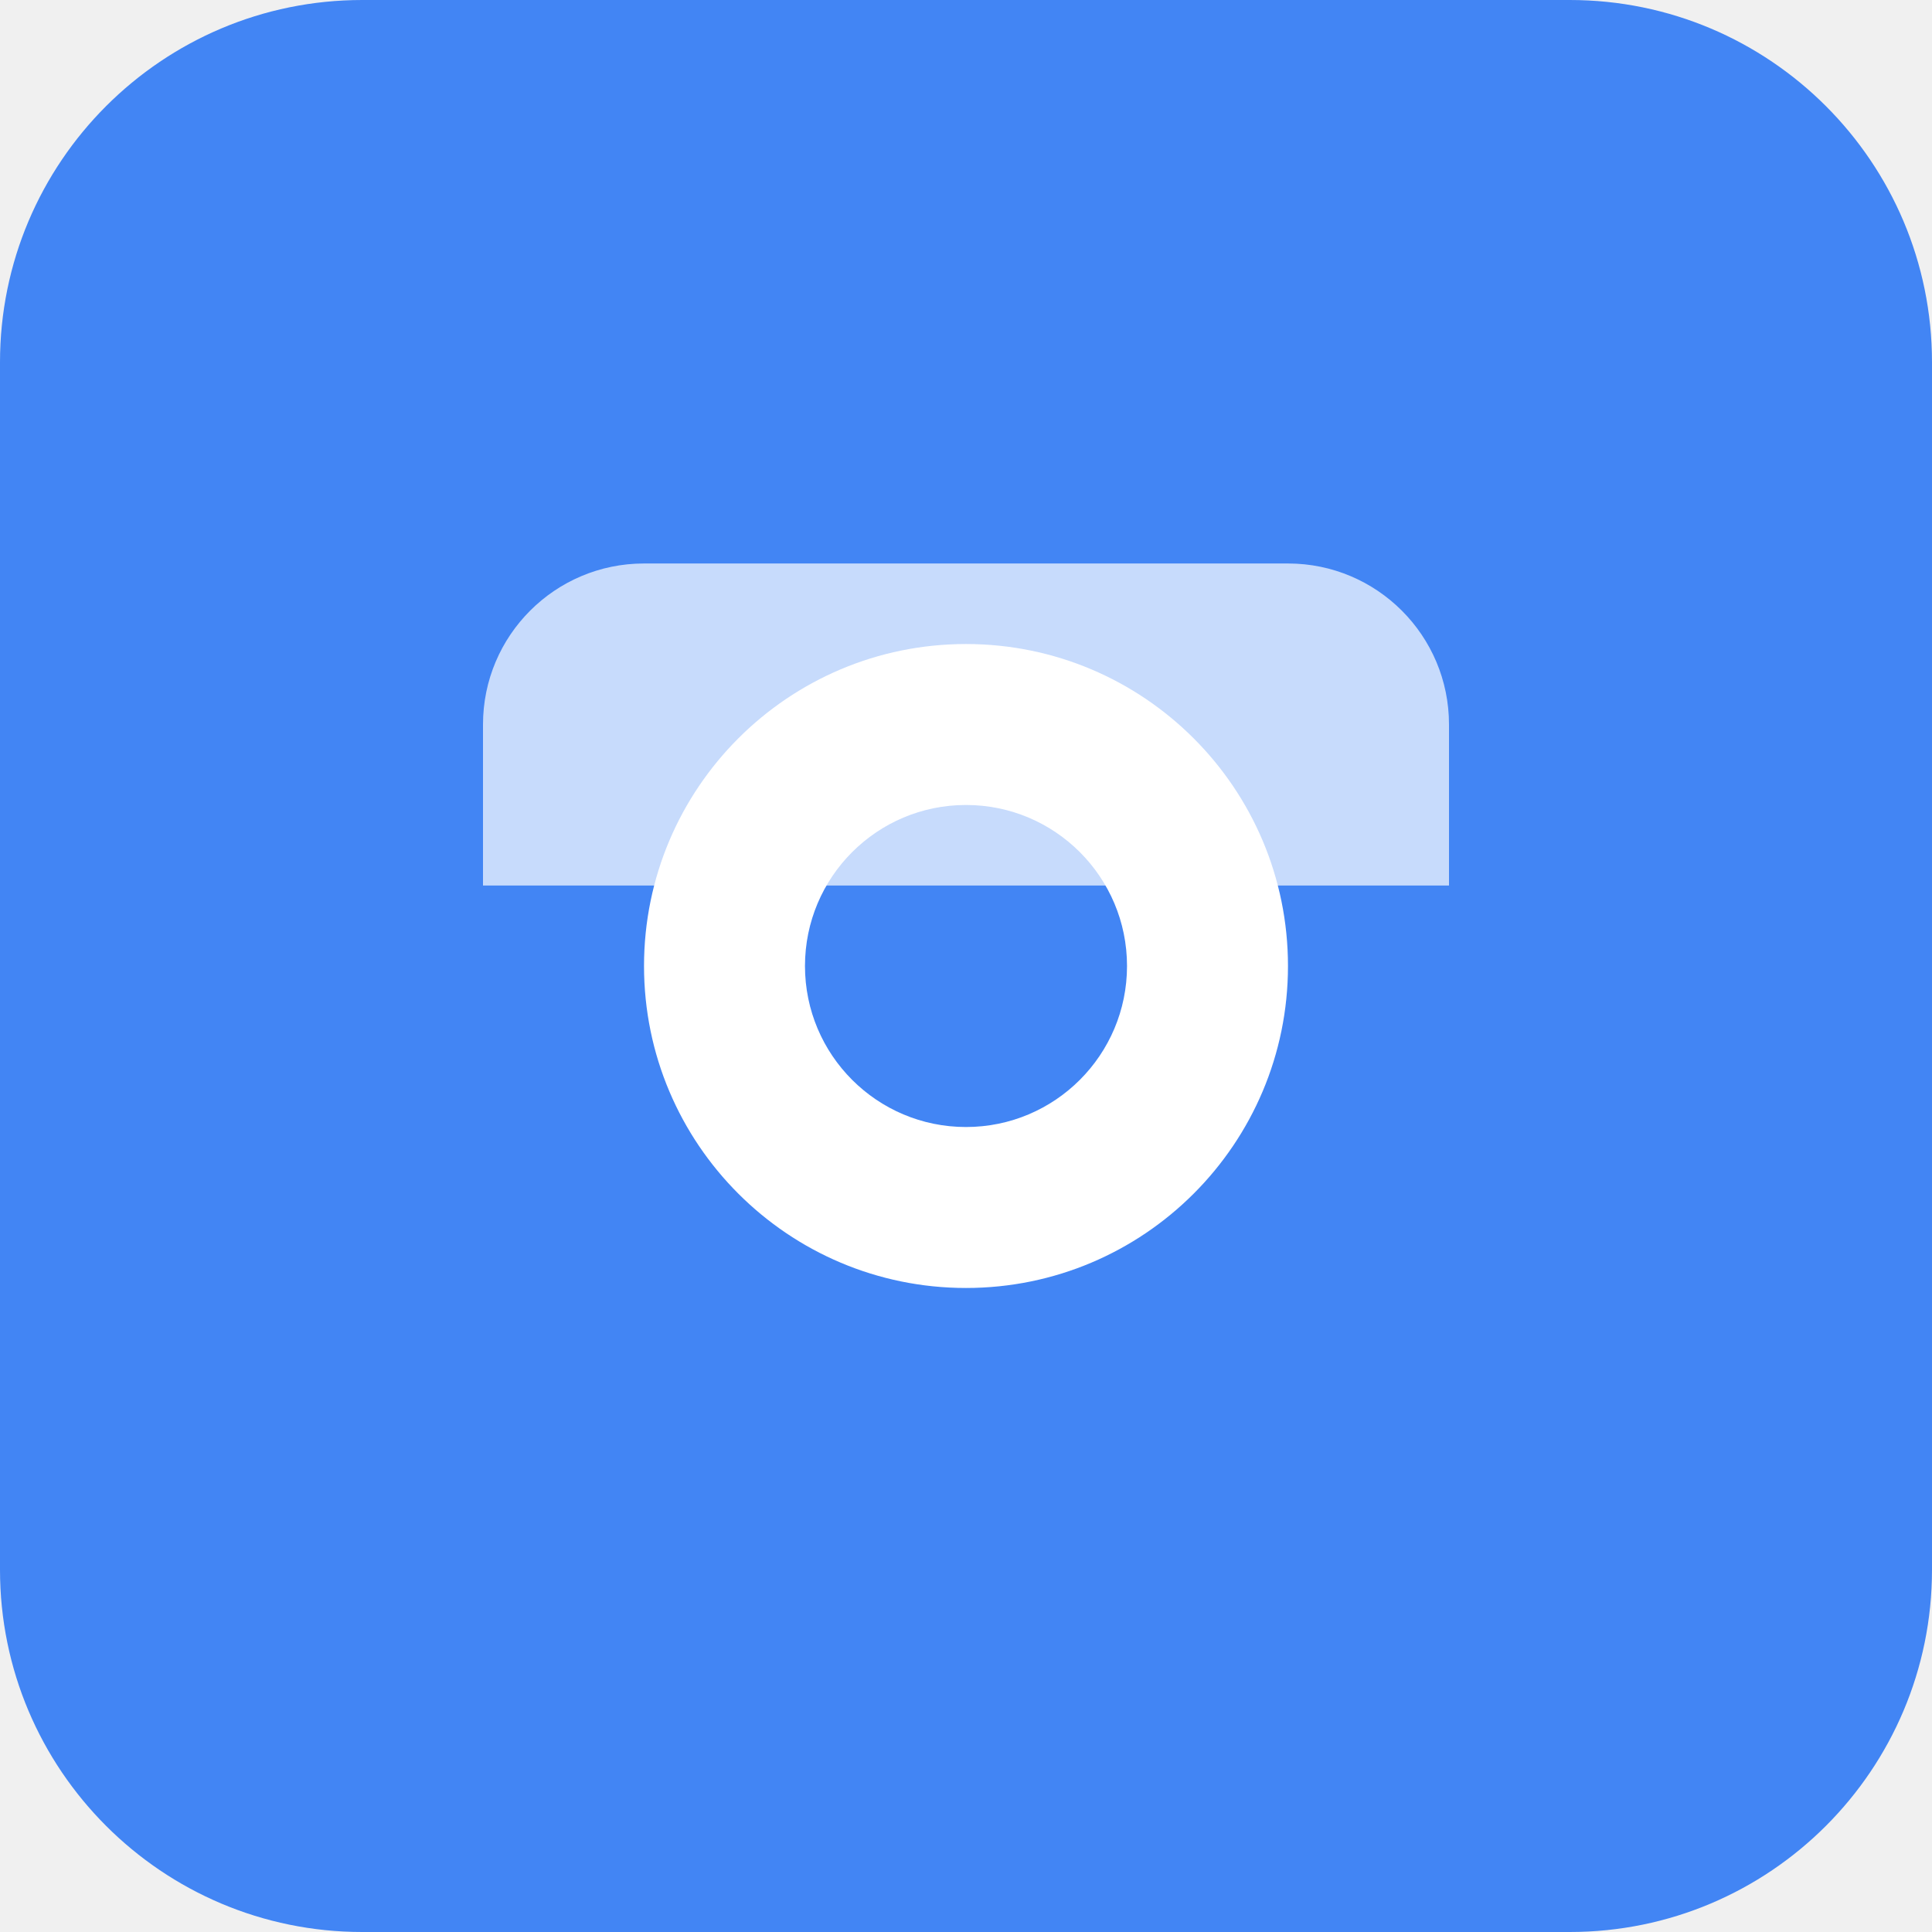
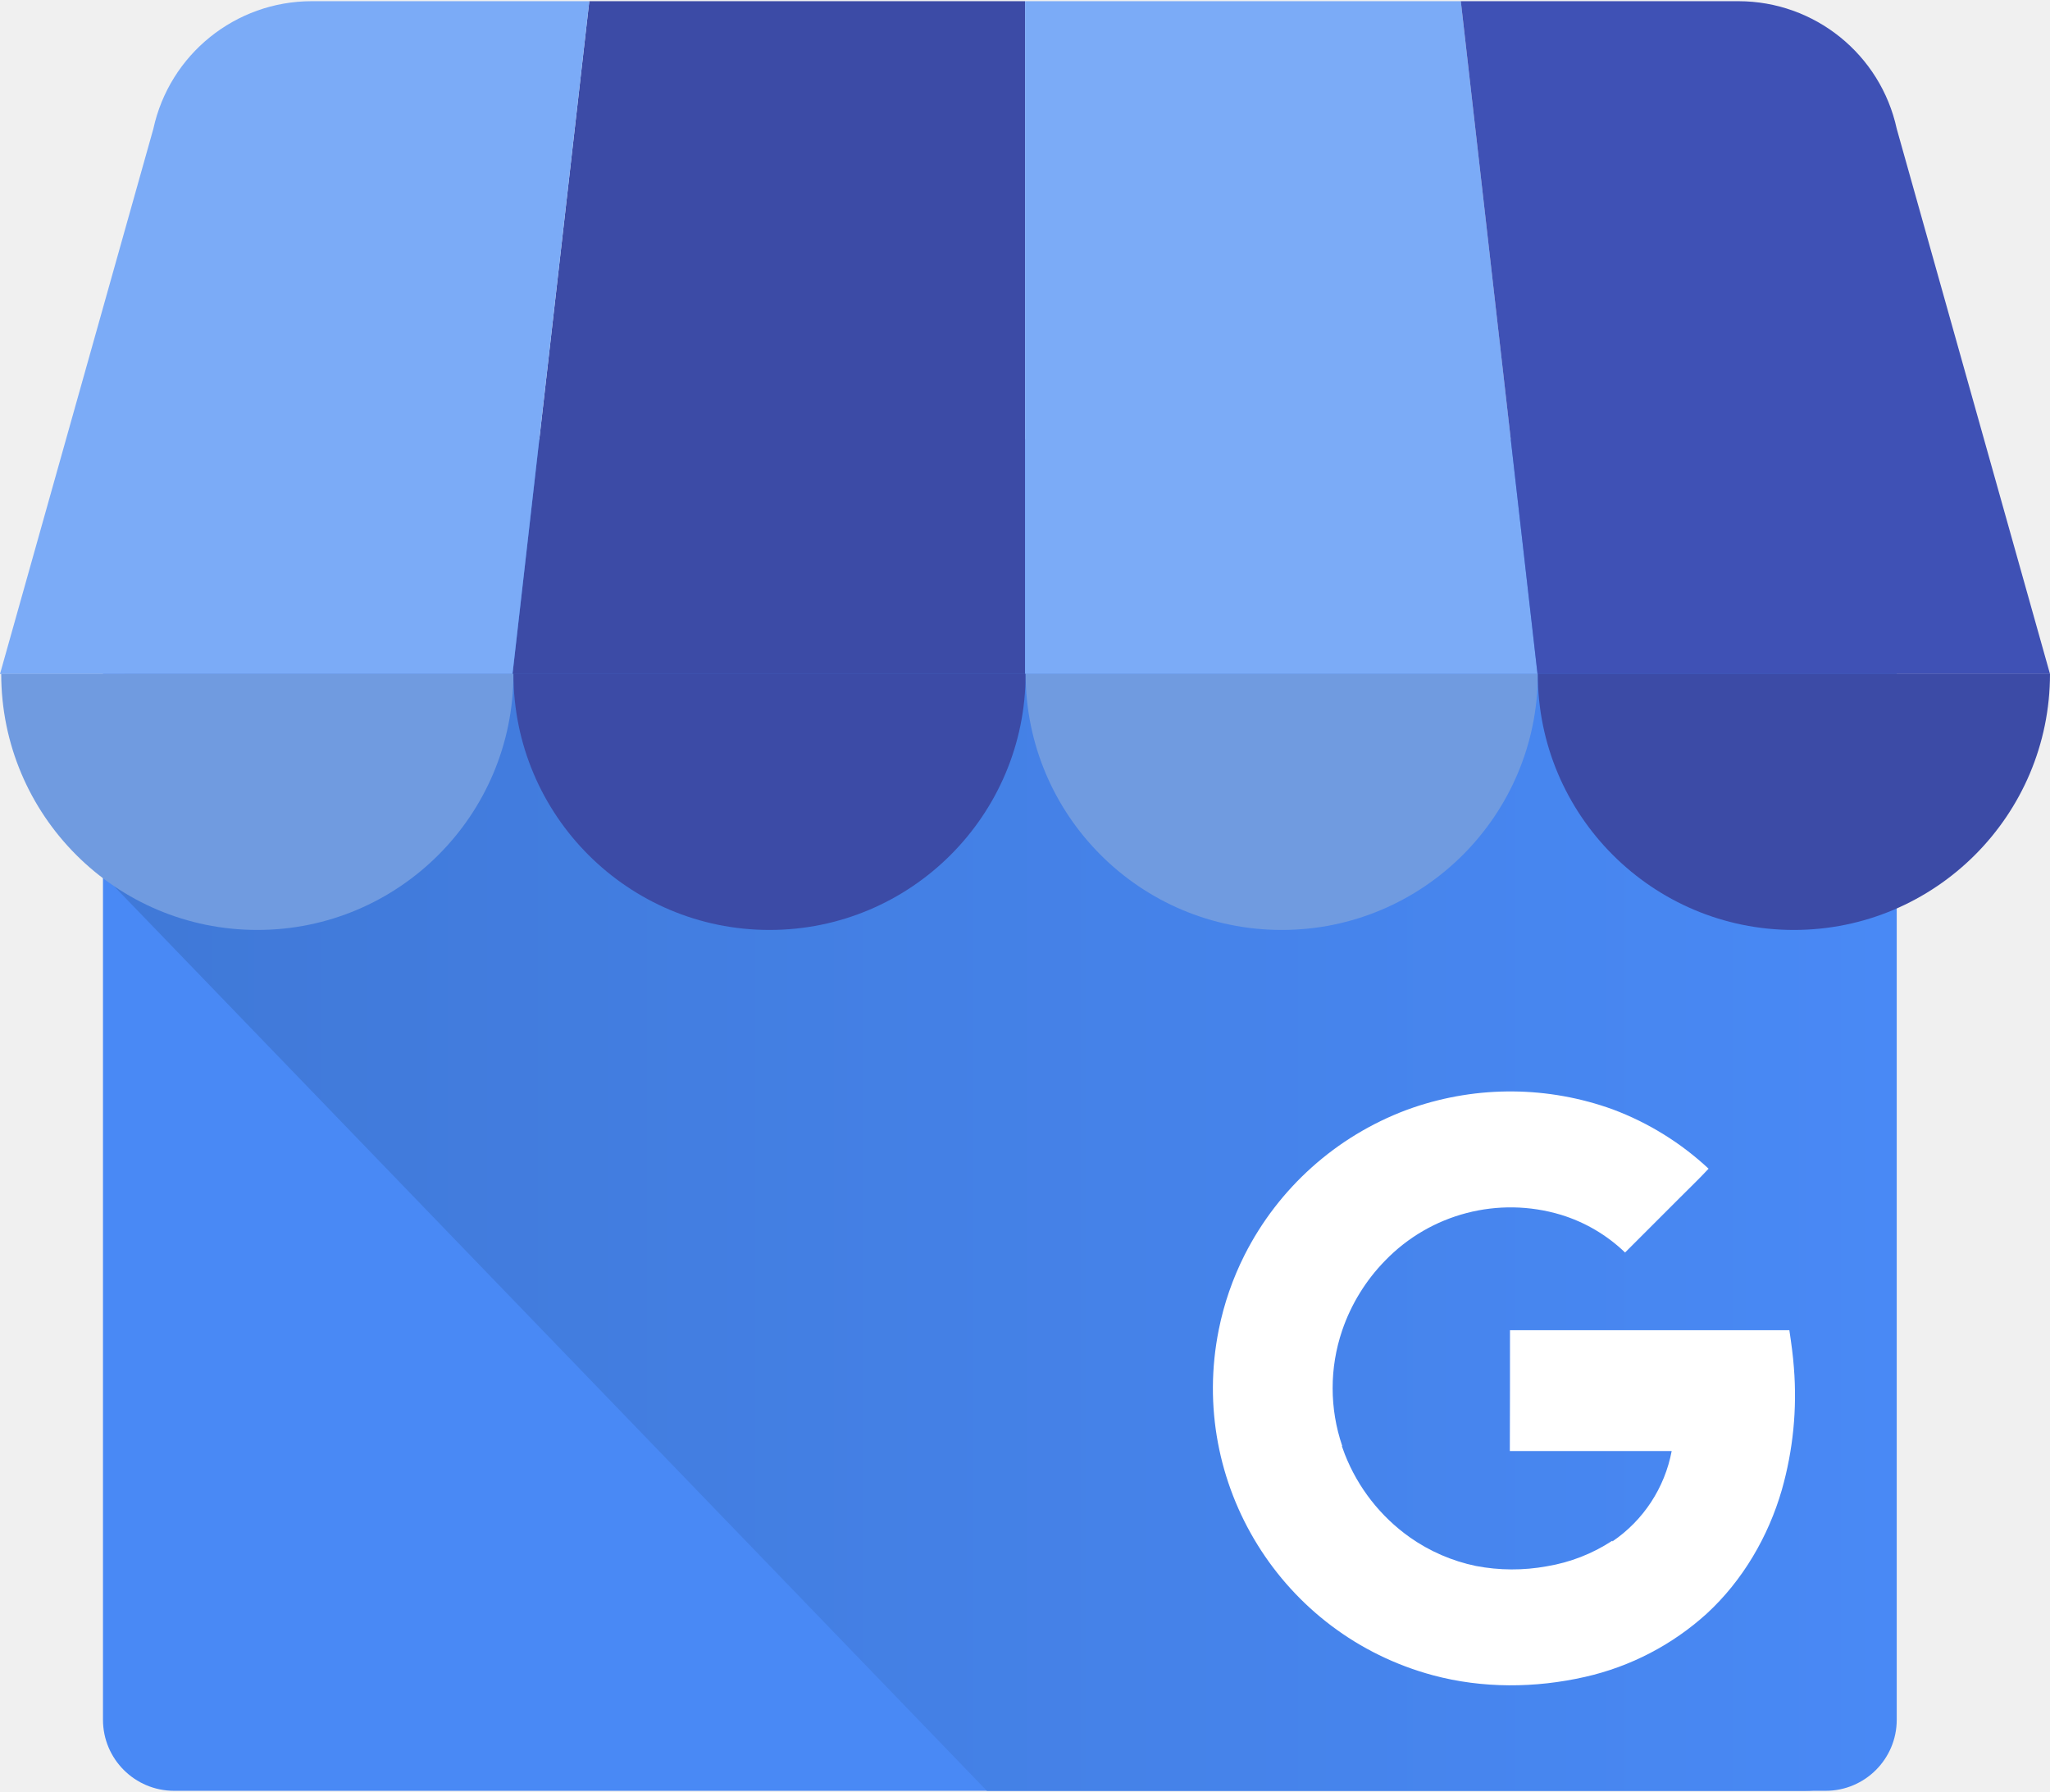
- <svg width="26" height="26" viewBox="0 0 32 32" fill="none">
-   <rect width="32" height="32" rx="6" fill="#4285F4" />
-   <path d="M16 10.667c-2.945 0-5.333 2.388-5.333 5.333s2.388 5.333 5.333 5.333 5.333-2.388 5.333-5.333-2.388-5.333-5.333-5.333zm0 8a2.667 2.667 0 1 1 0-5.334 2.667 2.667 0 0 1 0 5.334z" fill="#fff" />
-   <path d="M24 14.667V12a2.667 2.667 0 0 0-2.667-2.667H10.667A2.667 2.667 0 0 0 8 12v2.667h16z" fill="#fff" opacity=".7" />
+ <svg xmlns="http://www.w3.org/2000/svg" height="2185" width="2500" viewBox="0 0.43 1064 928.69">
+   <linearGradient id="a" x1="0%" x2="99.999%" y1="49.999%" y2="49.999%">
+     <stop offset=".03" stop-color="#4079d8" />
+     <stop offset="1" stop-color="#4989f5" />
+   </linearGradient>
+   <g fill="none" fill-rule="evenodd">
+     <g fill-rule="nonzero">
+       <rect fill="#4989f5" height="696.14" rx="36.88" width="931" x="53.45" y="232.98" />
+       <path d="M936.81 227.75H100.06c-25.92 0-46.09 200.6-46.09 226.52L512.2 929.12h424.61c26-.071 47.059-21.13 47.13-47.13V274.87c-.077-25.996-21.134-47.049-47.13-47.12z" fill="url(#a)" />
+       <path d="M266.03 349.56h266V.44H305.86z" fill="#3c4ba6" />
+       <path d="M798.03 349.56h-266V.44H758.2zM984.45 66.62l.33 1.19c-.08-.42-.24-.81-.33-1.19z" fill="#7babf7" />
+       <path d="M984.78 67.8l-.33-1.19C976.017 27.993 941.837.455 902.31.43H758.2L798 349.56h266z" fill="#3f51b5" />
+       <path d="M79.61 66.62l-.33 1.19c.08-.42.24-.81.33-1.19z" fill="#7babf7" />
+       <path d="M79.27 67.8l.33-1.19C88.033 27.993 122.213.455 161.74.43h144.12L266 349.56H0z" fill="#7babf7" />
+     </g>
+     <path d="M266.48 349.47c0 73.412-59.513 132.925-132.925 132.925S.63 422.882.63 349.47z" fill="#709be0" />
+     <path d="M532.33 349.47c0 73.412-59.513 132.925-132.925 132.925S266.48 422.882 266.48 349.47z" fill="#3c4ba6" />
+     <path d="M798.18 349.47c0 73.412-59.513 132.925-132.925 132.925S532.33 422.882 532.33 349.47z" fill="#709be0" />
+     <path d="M1064 349.47c0 73.412-59.513 132.925-132.925 132.925S798.15 422.882 798.15 349.47z" fill="#3c4ba6" />
+     <path d="M931.08 709.6c-.47-6.33-1.25-12.11-2.36-19.49h-145c0 20.28 0 42.41-.08 62.7h84a73.05 73.05 0 0 1-30.75 46.89s0-.35-.06-.36a88 88 0 0 1-34 13.27 99.85 99.85 0 0 1-36.79-.16 91.9 91.9 0 0 1-34.31-14.87 95.72 95.72 0 0 1-33.73-43.1c-.52-1.35-1-2.71-1.49-4.09v-.15l.13-.1a93 93 0 0 1-.05-59.84A96.27 96.27 0 0 1 718.9 654c23.587-24.399 58.829-33.576 91.32-23.78a83 83 0 0 1 33.23 19.56l28.34-28.34c5-5.05 10.19-9.94 15-15.16a149.78 149.78 0 0 0-49.64-30.74 156.08 156.08 0 0 0-103.83-.91c-1.173.4-2.34.817-3.5 1.25A155.18 155.18 0 0 0 646 651a152.61 152.61 0 0 0-13.42 38.78c-16.052 79.772 32.623 158.294 111.21 179.4 25.69 6.88 53 6.71 78.89.83a139.88 139.88 0 0 0 63.14-32.81c18.64-17.15 32-40 39-64.27a179 179 0 0 0 6.26-63.33z" fill="#fff" fill-rule="nonzero" />
+   </g>
</svg>
